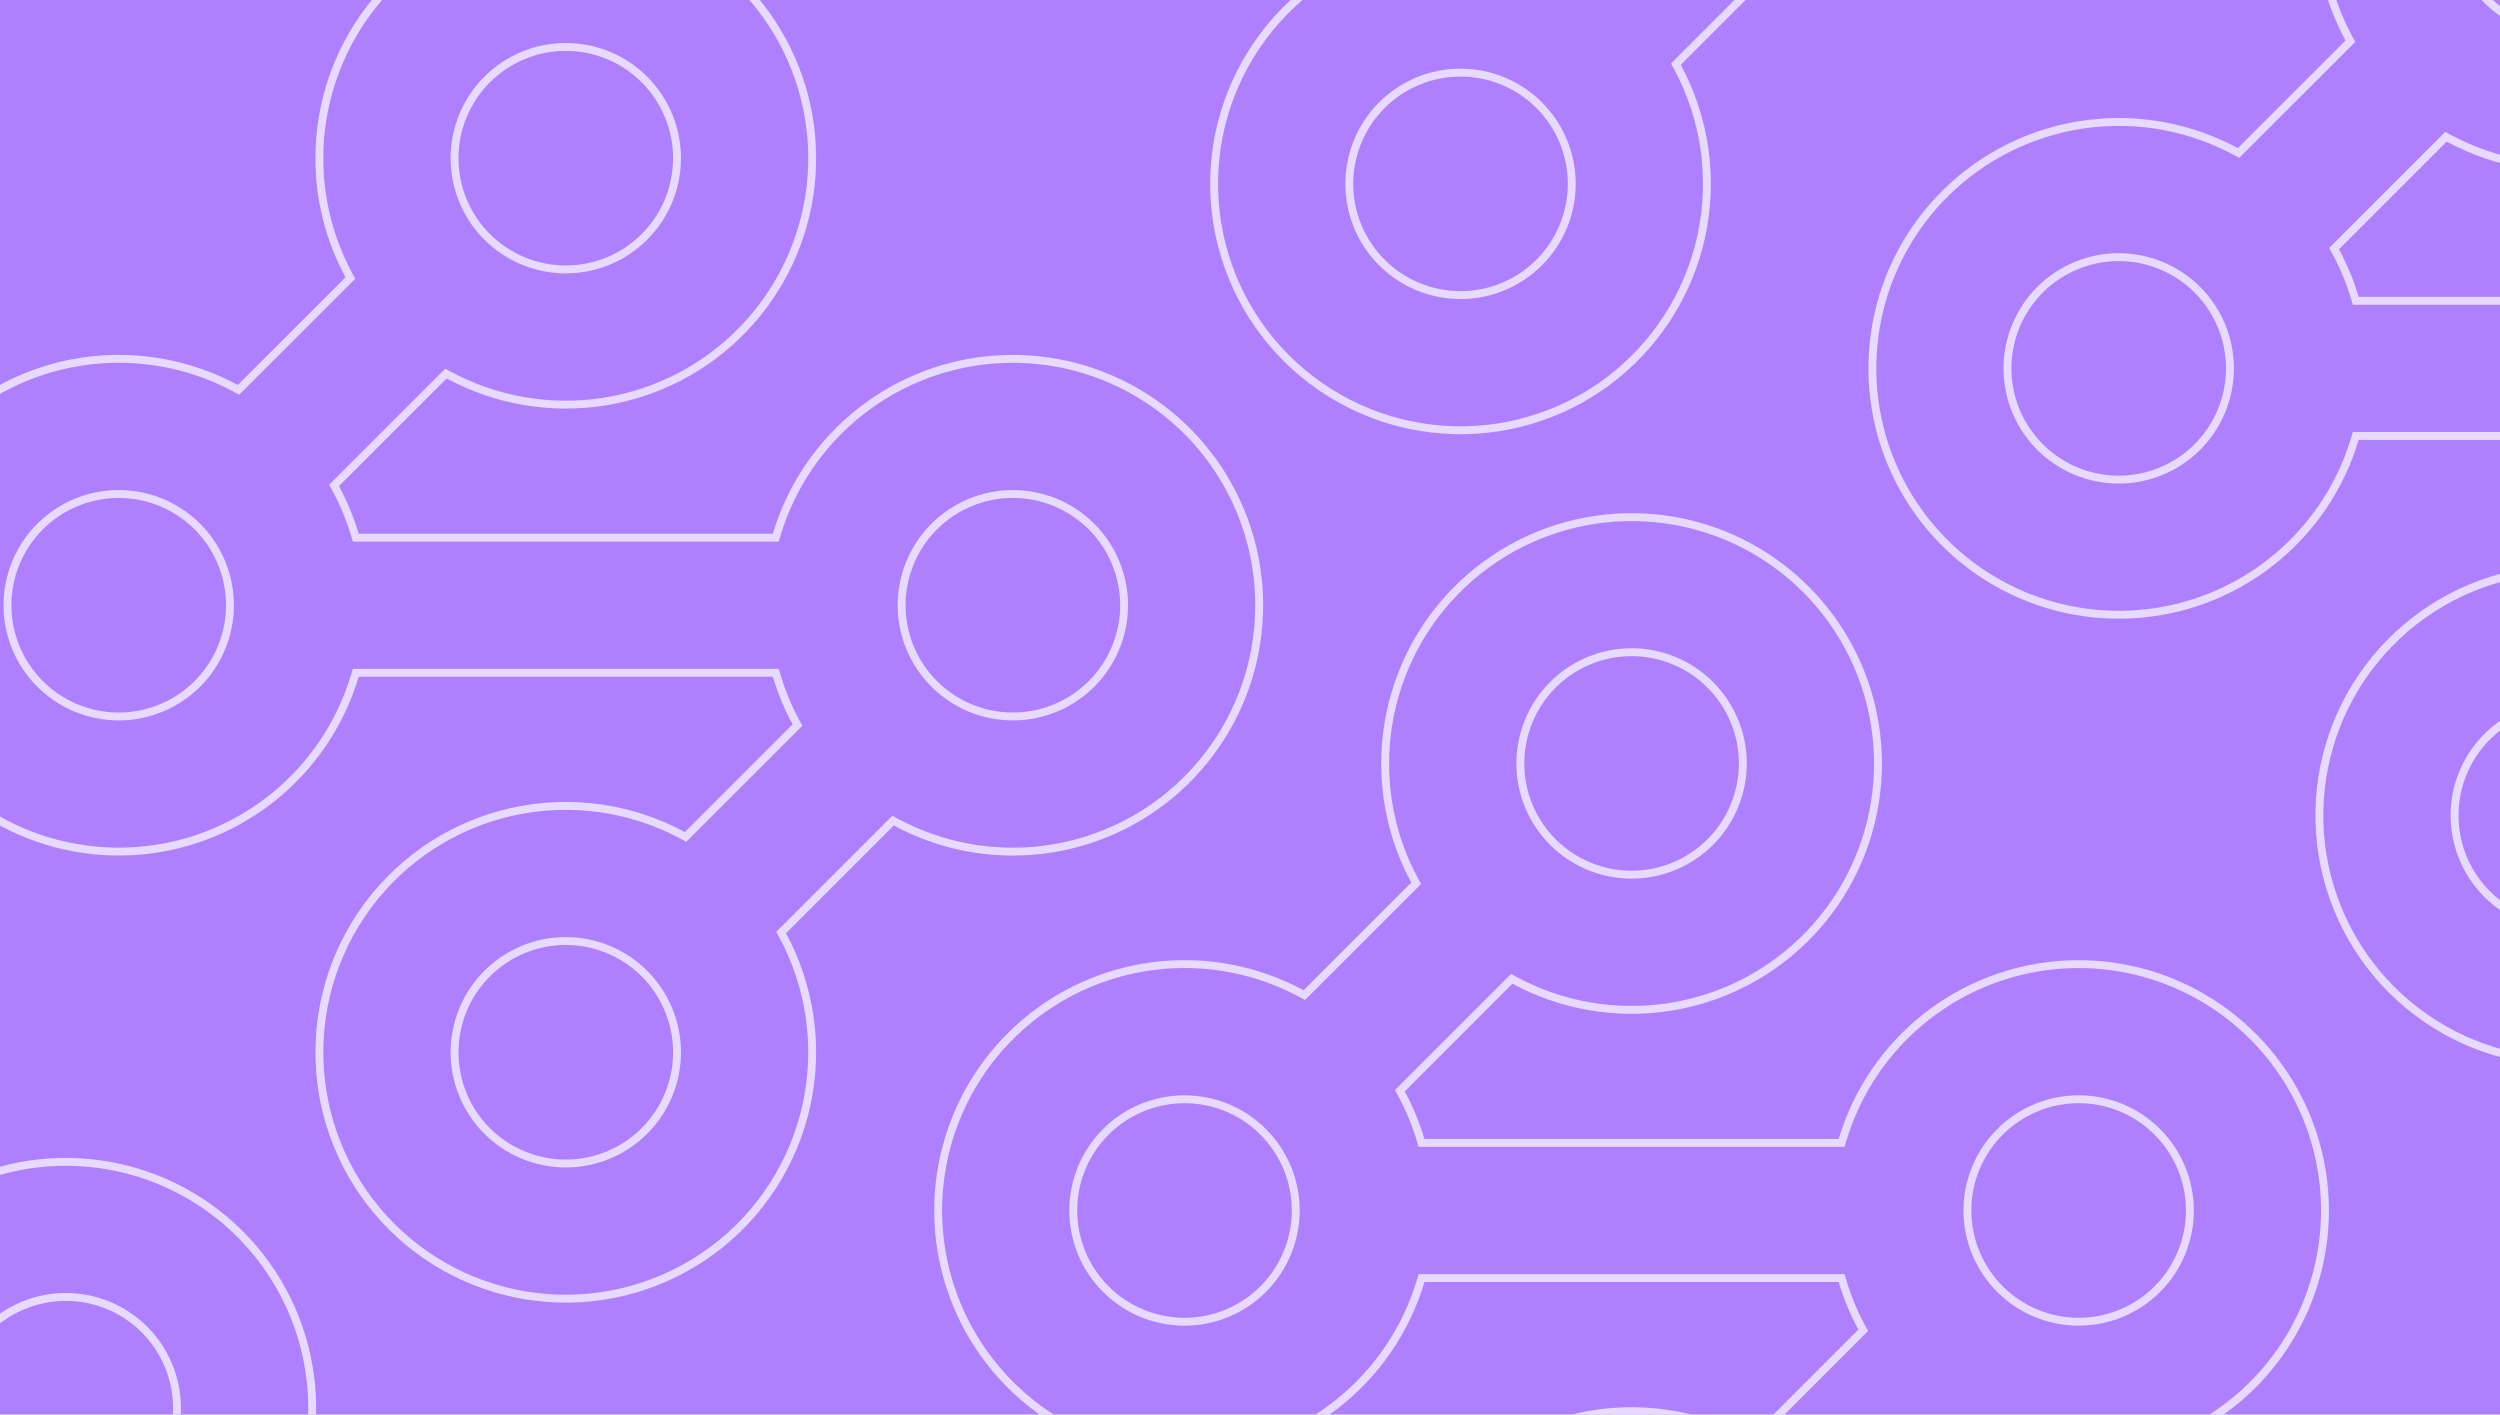
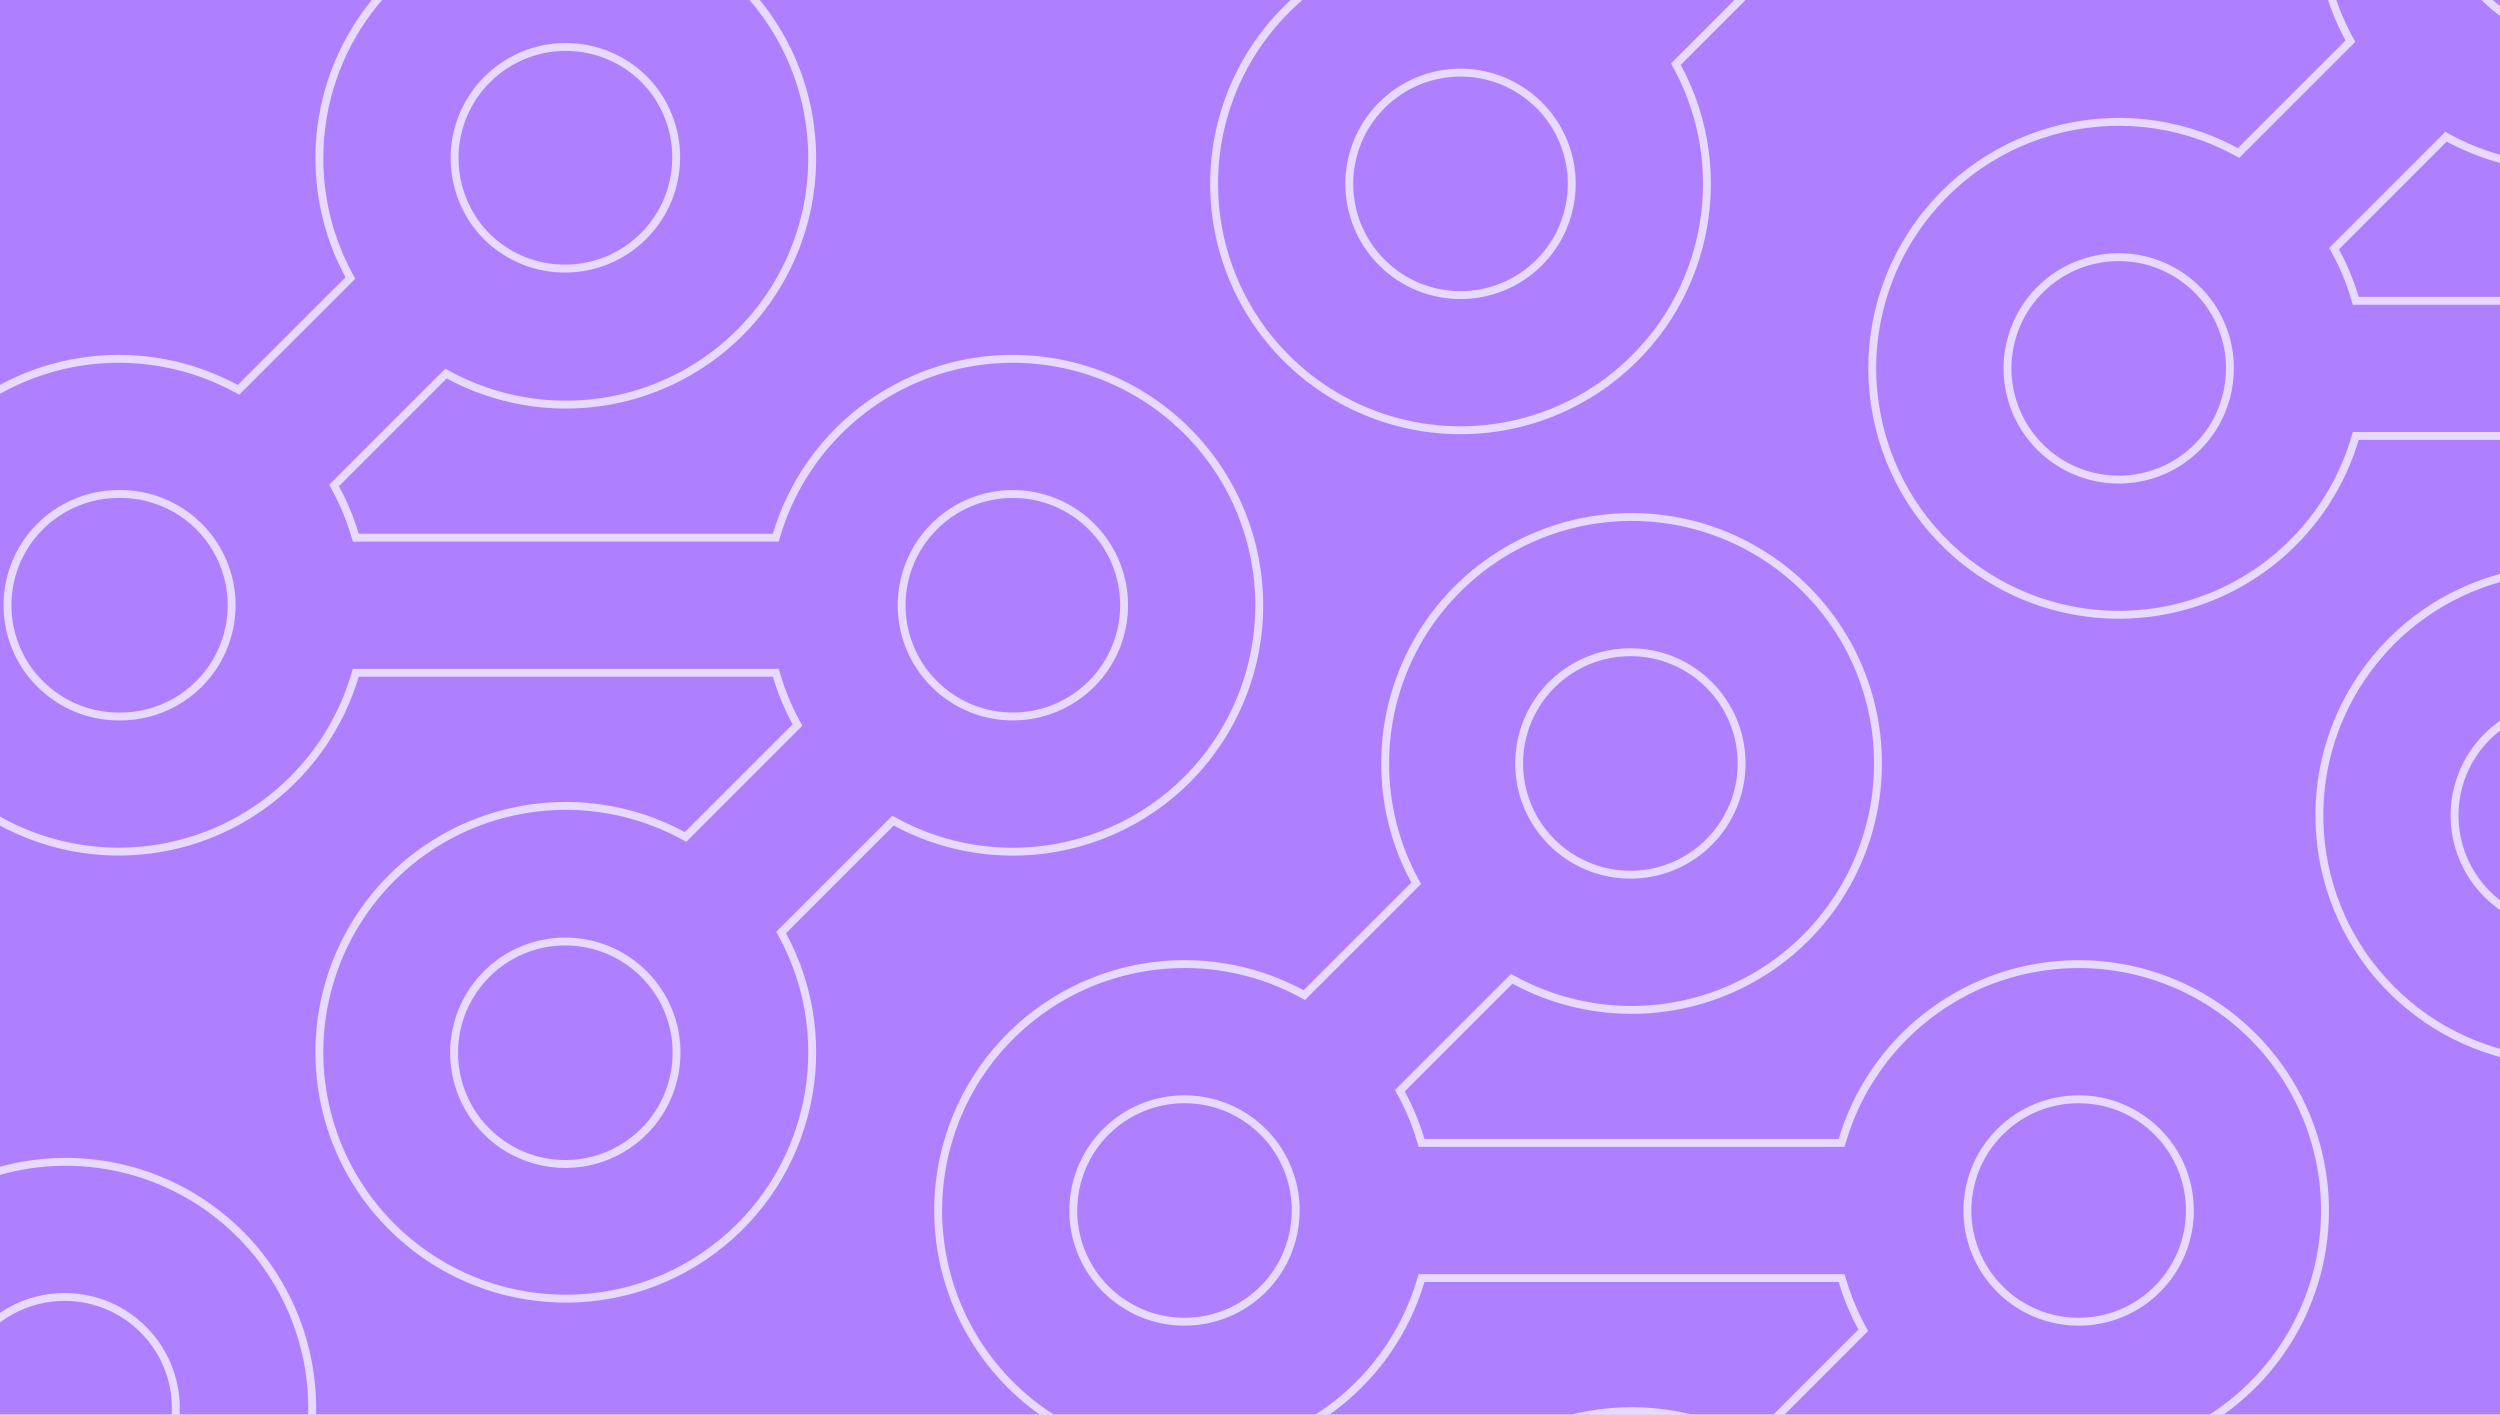
- <svg xmlns="http://www.w3.org/2000/svg" width="380" height="215" viewBox="0 0 380 215" fill="none">
-   <g clip-path="url(#clip0)">
-     <rect width="380" height="215" fill="#AE80FF" />
-     <path d="M68.182 56.996L67.789 56.783L67.472 57.099L51.095 73.475L50.778 73.793L50.993 74.187C52.216 76.426 53.206 78.806 53.948 81.294L54.076 81.723H54.523H117.477H117.924L118.052 81.294C120.263 73.881 124.715 67.335 130.797 62.554C136.879 57.773 144.292 54.993 152.018 54.595C159.744 54.197 167.404 56.201 173.945 60.332C180.486 64.462 185.587 70.517 188.548 77.663C191.509 84.81 192.184 92.698 190.481 100.244C188.777 107.79 184.779 114.623 179.035 119.805C173.291 124.987 166.084 128.264 158.402 129.184C150.721 130.105 142.943 128.625 136.137 124.947L135.744 124.734L135.428 125.05L119.051 141.426L118.734 141.743L118.947 142.136C123.226 150.05 124.513 159.239 122.573 168.023C120.633 176.808 115.595 184.601 108.382 189.977C101.168 195.353 92.261 197.953 83.288 197.302C74.314 196.651 65.876 192.792 59.514 186.43C53.152 180.069 49.293 171.631 48.642 162.658C47.991 153.686 50.591 144.779 55.967 137.566C61.344 130.353 69.137 125.316 77.922 123.376C86.707 121.436 95.897 122.723 103.811 127.001L104.205 127.214L104.521 126.898L120.898 110.522L121.215 110.205L121.001 109.811C119.775 107.548 118.786 105.164 118.052 102.696L117.924 102.267H117.477H54.523H54.076L53.948 102.696C51.737 110.109 47.285 116.655 41.203 121.436C35.121 126.217 27.708 128.997 19.982 129.395C12.256 129.793 4.596 127.789 -1.945 123.659C-8.486 119.528 -13.587 113.473 -16.548 106.327C-19.509 99.18 -20.184 91.292 -18.481 83.746C-16.777 76.2 -12.779 69.367 -7.035 64.185C-1.291 59.003 5.916 55.727 13.598 54.806C21.279 53.885 29.057 55.366 35.863 59.044L36.256 59.256L36.572 58.94L52.943 42.577L53.259 42.261L53.046 41.867C50.082 36.395 48.534 30.268 48.545 24.045L47.946 24.044L48.545 24.044C48.547 15.845 51.24 7.872 56.21 1.351C61.181 -5.171 68.154 -9.881 76.061 -12.057C83.967 -14.233 92.368 -13.755 99.976 -10.695C107.584 -7.635 113.978 -2.163 118.176 4.88C122.373 11.924 124.143 20.151 123.214 28.298C122.284 36.445 118.707 44.061 113.03 49.979C107.354 55.896 99.892 59.787 91.79 61.055C83.689 62.322 75.395 60.897 68.182 56.996ZM86 7.136C81.515 7.136 77.214 8.917 74.043 12.088C70.872 15.259 69.091 19.56 69.091 24.044C69.091 28.529 70.872 32.829 74.043 36C77.214 39.171 81.515 40.952 86 40.952C90.485 40.952 94.786 39.171 97.957 36C101.128 32.829 102.909 28.529 102.909 24.044C102.909 19.56 101.128 15.259 97.957 12.088C94.786 8.917 90.485 7.136 86 7.136ZM74.043 147.99C70.872 151.161 69.091 155.462 69.091 159.946C69.091 164.43 70.872 168.731 74.043 171.902C77.214 175.073 81.515 176.854 86 176.854C90.485 176.854 94.786 175.073 97.957 171.902C101.128 168.731 102.909 164.43 102.909 159.946C102.909 155.462 101.128 151.161 97.957 147.99C94.786 144.819 90.485 143.038 86 143.038C81.515 143.038 77.214 144.819 74.043 147.99ZM18.044 75.087C15.824 75.087 13.625 75.524 11.574 76.374C9.522 77.224 7.658 78.469 6.088 80.039C4.518 81.609 3.272 83.473 2.422 85.525C1.573 87.576 1.135 89.775 1.135 91.995C1.135 94.216 1.573 96.414 2.422 98.466C3.272 100.517 4.518 102.381 6.088 103.951C7.658 105.521 9.522 106.767 11.574 107.616C13.625 108.466 15.824 108.903 18.044 108.903C22.529 108.903 26.83 107.122 30.001 103.951C33.172 100.78 34.954 96.48 34.954 91.995C34.954 87.511 33.172 83.21 30.001 80.039C26.83 76.868 22.529 75.087 18.044 75.087ZM141.999 80.039C138.828 83.21 137.046 87.511 137.046 91.995C137.046 96.48 138.828 100.78 141.999 103.951C145.17 107.122 149.471 108.903 153.955 108.903C158.44 108.903 162.741 107.122 165.912 103.951C169.083 100.78 170.865 96.48 170.865 91.995C170.865 87.511 169.083 83.21 165.912 80.039C162.741 76.868 158.44 75.087 153.955 75.087C149.471 75.087 145.17 76.868 141.999 80.039Z" stroke="white" stroke-opacity="0.7" stroke-width="1.2" />
-     <path d="M230.182 148.996L229.789 148.783L229.472 149.099L213.095 165.475L212.777 165.793L212.993 166.187C214.216 168.426 215.206 170.806 215.948 173.295L216.076 173.723H216.523H279.477H279.924L280.052 173.294C282.263 165.881 286.715 159.335 292.797 154.554C298.879 149.773 306.292 146.993 314.018 146.595C321.744 146.197 329.404 148.201 335.945 152.332C342.486 156.462 347.587 162.517 350.548 169.663C353.509 176.81 354.184 184.698 352.481 192.244C350.777 199.79 346.779 206.623 341.035 211.805C335.291 216.987 328.084 220.264 320.402 221.184C312.721 222.105 304.943 220.625 298.137 216.947L297.744 216.734L297.428 217.05L281.051 233.426L280.734 233.743L280.947 234.136C285.226 242.05 286.513 251.239 284.573 260.023C282.633 268.808 277.595 276.601 270.382 281.977C263.168 287.353 254.261 289.953 245.288 289.302C236.314 288.651 227.876 284.792 221.514 278.43C215.152 272.069 211.293 263.631 210.642 254.658C209.991 245.686 212.591 236.779 217.967 229.566C223.344 222.353 231.137 217.316 239.922 215.376C248.707 213.436 257.897 214.723 265.811 219.001L266.205 219.214L266.521 218.898L282.898 202.522L283.215 202.205L283.001 201.811C281.775 199.548 280.786 197.164 280.052 194.696L279.924 194.267H279.477H216.523H216.076L215.948 194.696C213.737 202.109 209.285 208.655 203.203 213.436C197.121 218.217 189.708 220.997 181.982 221.395C174.256 221.793 166.596 219.789 160.055 215.659C153.514 211.528 148.413 205.473 145.452 198.327C142.491 191.18 141.816 183.292 143.519 175.746C145.223 168.2 149.221 161.367 154.965 156.185C160.709 151.003 167.916 147.727 175.598 146.806C183.279 145.885 191.057 147.366 197.863 151.044L198.256 151.256L198.572 150.94L214.942 134.577L215.259 134.261L215.046 133.867C212.082 128.395 210.534 122.268 210.545 116.045L209.946 116.044L210.545 116.044C210.547 107.845 213.24 99.872 218.21 93.351C223.181 86.829 230.154 82.119 238.06 79.943C245.967 77.767 254.369 78.246 261.976 81.305C269.584 84.365 275.978 89.837 280.176 96.88C284.373 103.924 286.143 112.151 285.214 120.298C284.284 128.445 280.707 136.061 275.03 141.979C269.354 147.896 261.892 151.787 253.79 153.055C245.689 154.322 237.395 152.896 230.182 148.996ZM248 99.136C243.515 99.136 239.214 100.917 236.043 104.088C232.872 107.259 231.091 111.56 231.091 116.044C231.091 120.528 232.872 124.829 236.043 128C239.214 131.171 243.515 132.952 248 132.952C252.485 132.952 256.786 131.171 259.957 128C263.128 124.829 264.909 120.528 264.909 116.044C264.909 111.56 263.128 107.259 259.957 104.088C256.786 100.917 252.485 99.136 248 99.136ZM236.043 239.99C232.872 243.161 231.091 247.462 231.091 251.946C231.091 256.43 232.872 260.731 236.043 263.902C239.214 267.073 243.515 268.854 248 268.854C252.485 268.854 256.786 267.073 259.957 263.902C263.128 260.731 264.909 256.43 264.909 251.946C264.909 247.462 263.128 243.161 259.957 239.99C256.786 236.819 252.485 235.038 248 235.038C243.515 235.038 239.214 236.819 236.043 239.99ZM180.045 167.087C177.824 167.087 175.625 167.524 173.574 168.374C171.522 169.224 169.658 170.469 168.088 172.039C166.518 173.609 165.272 175.473 164.422 177.525C163.573 179.576 163.135 181.775 163.135 183.995C163.135 186.216 163.573 188.414 164.422 190.466C165.272 192.517 166.518 194.381 168.088 195.951C169.658 197.521 171.522 198.767 173.574 199.616C175.625 200.466 177.824 200.903 180.045 200.903C184.529 200.903 188.83 199.122 192.001 195.951C195.172 192.78 196.954 188.479 196.954 183.995C196.954 179.511 195.172 175.21 192.001 172.039C188.83 168.868 184.529 167.087 180.045 167.087ZM303.999 172.039C300.828 175.21 299.046 179.511 299.046 183.995C299.046 188.479 300.828 192.78 303.999 195.951C307.17 199.122 311.471 200.903 315.955 200.903C320.44 200.903 324.741 199.122 327.912 195.951C331.083 192.78 332.865 188.479 332.865 183.995C332.865 179.511 331.083 175.21 327.912 172.039C324.741 168.868 320.44 167.087 315.955 167.087C311.471 167.087 307.17 168.868 303.999 172.039Z" stroke="white" stroke-opacity="0.7" stroke-width="1.2" />
-     <path d="M204.182 -75.004L203.789 -75.217L203.472 -74.901L187.095 -58.525L186.777 -58.207L186.993 -57.813C188.216 -55.574 189.206 -53.194 189.948 -50.706L190.076 -50.277H190.523H253.477H253.924L254.052 -50.706C256.263 -58.119 260.715 -64.665 266.797 -69.446C272.879 -74.227 280.292 -77.007 288.018 -77.405C295.744 -77.803 303.404 -75.799 309.945 -71.668C316.486 -67.538 321.587 -61.483 324.548 -54.337C327.509 -47.19 328.184 -39.302 326.481 -31.756C324.777 -24.21 320.779 -17.377 315.035 -12.195C309.291 -7.013 302.084 -3.736 294.402 -2.816C286.721 -1.895 278.943 -3.375 272.137 -7.053L271.744 -7.266L271.428 -6.95L255.051 9.426L254.734 9.743L254.947 10.136C259.226 18.05 260.513 27.239 258.573 36.023C256.633 44.808 251.595 52.6 244.382 57.977C237.168 63.353 228.261 65.953 219.288 65.302C210.314 64.65 201.876 60.791 195.514 54.43C189.152 48.069 185.293 39.631 184.642 30.658C183.991 21.686 186.591 12.779 191.967 5.566C197.344 -1.647 205.137 -6.684 213.922 -8.624C222.707 -10.564 231.897 -9.277 239.811 -4.999L240.205 -4.786L240.521 -5.102L256.898 -21.479L257.215 -21.795L257.001 -22.189C255.775 -24.452 254.786 -26.837 254.052 -29.304L253.924 -29.733H253.477H190.523H190.076L189.948 -29.304C187.737 -21.891 183.285 -15.345 177.203 -10.564C171.121 -5.783 163.708 -3.003 155.982 -2.605C148.256 -2.207 140.596 -4.211 134.055 -8.341C127.514 -12.472 122.413 -18.526 119.452 -25.673C116.491 -32.82 115.816 -40.708 117.519 -48.254C119.223 -55.8 123.221 -62.633 128.965 -67.815C134.709 -72.997 141.916 -76.273 149.598 -77.194C157.279 -78.115 165.057 -76.634 171.863 -72.957L172.256 -72.744L172.572 -73.06L188.942 -89.423L189.259 -89.739L189.046 -90.133C186.082 -95.605 184.534 -101.732 184.545 -107.955L183.946 -107.956L184.545 -107.956C184.547 -116.155 187.24 -124.128 192.21 -130.649C197.181 -137.171 204.154 -141.881 212.06 -144.057C219.967 -146.233 228.369 -145.755 235.976 -142.695C243.584 -139.635 249.978 -134.163 254.176 -127.12C258.373 -120.076 260.143 -111.849 259.214 -103.702C258.284 -95.555 254.707 -87.939 249.03 -82.021C243.354 -76.104 235.892 -72.213 227.79 -70.945C219.689 -69.677 211.395 -71.103 204.182 -75.004ZM222 -124.864C217.515 -124.864 213.214 -123.083 210.043 -119.912C206.872 -116.741 205.091 -112.44 205.091 -107.956C205.091 -103.472 206.872 -99.171 210.043 -96C213.214 -92.829 217.515 -91.048 222 -91.048C226.485 -91.048 230.786 -92.829 233.957 -96C237.128 -99.171 238.909 -103.472 238.909 -107.956C238.909 -112.44 237.128 -116.741 233.957 -119.912C230.786 -123.083 226.485 -124.864 222 -124.864ZM210.043 15.99C206.872 19.161 205.091 23.462 205.091 27.946C205.091 32.43 206.872 36.731 210.043 39.902C213.214 43.073 217.515 44.854 222 44.854C226.485 44.854 230.786 43.073 233.957 39.902C237.128 36.731 238.909 32.43 238.909 27.946C238.909 23.462 237.128 19.161 233.957 15.99C230.786 12.819 226.485 11.038 222 11.038C217.515 11.038 213.214 12.819 210.043 15.99ZM154.045 -56.913C151.824 -56.913 149.625 -56.476 147.574 -55.626C145.522 -54.776 143.658 -53.531 142.088 -51.961C140.518 -50.391 139.272 -48.527 138.422 -46.475C137.573 -44.424 137.135 -42.225 137.135 -40.005C137.135 -37.785 137.573 -35.586 138.422 -33.534C139.272 -31.483 140.518 -29.619 142.088 -28.049C143.658 -26.479 145.522 -25.233 147.574 -24.384C149.625 -23.534 151.824 -23.097 154.045 -23.097C158.529 -23.097 162.83 -24.878 166.001 -28.049C169.172 -31.22 170.954 -35.52 170.954 -40.005C170.954 -44.489 169.172 -48.79 166.001 -51.961C162.83 -55.132 158.529 -56.913 154.045 -56.913ZM277.999 -51.961C274.828 -48.79 273.046 -44.489 273.046 -40.005C273.046 -35.52 274.828 -31.22 277.999 -28.049C281.17 -24.878 285.471 -23.097 289.955 -23.097C294.44 -23.097 298.741 -24.878 301.912 -28.049C305.083 -31.22 306.865 -35.52 306.865 -40.005C306.865 -44.489 305.083 -48.79 301.912 -51.961C298.741 -55.132 294.44 -56.913 289.955 -56.913C285.471 -56.913 281.17 -55.132 277.999 -51.961Z" stroke="white" stroke-opacity="0.7" stroke-width="1.2" />
-     <path d="M372.182 20.996L371.789 20.783L371.472 21.099L355.095 37.475L354.777 37.793L354.993 38.187C356.216 40.426 357.206 42.806 357.948 45.294L358.076 45.723H358.523H421.477H421.924L422.052 45.294C424.263 37.881 428.715 31.335 434.797 26.554C440.879 21.773 448.292 18.993 456.018 18.595C463.744 18.197 471.404 20.201 477.945 24.332C484.486 28.462 489.587 34.517 492.548 41.663C495.509 48.81 496.184 56.698 494.481 64.244C492.777 71.79 488.779 78.623 483.035 83.805C477.291 88.987 470.084 92.264 462.402 93.184C454.721 94.105 446.943 92.624 440.137 88.947L439.744 88.734L439.428 89.05L423.051 105.426L422.734 105.743L422.947 106.136C427.226 114.05 428.513 123.239 426.573 132.023C424.633 140.808 419.595 148.601 412.382 153.977C405.168 159.353 396.261 161.953 387.288 161.302C378.314 160.651 369.876 156.792 363.514 150.43C357.152 144.069 353.293 135.631 352.642 126.658C351.991 117.686 354.591 108.779 359.967 101.566C365.344 94.353 373.137 89.316 381.922 87.376C390.707 85.436 399.897 86.723 407.811 91.001L408.205 91.214L408.521 90.898L424.898 74.522L425.215 74.205L425.001 73.811C423.775 71.548 422.786 69.163 422.052 66.696L421.924 66.267H421.477H358.523H358.076L357.948 66.696C355.737 74.109 351.285 80.656 345.203 85.436C339.121 90.217 331.708 92.997 323.982 93.395C316.256 93.793 308.596 91.789 302.055 87.659C295.514 83.528 290.413 77.474 287.452 70.327C284.491 63.18 283.816 55.292 285.519 47.746C287.223 40.2 291.221 33.367 296.965 28.185C302.709 23.003 309.916 19.727 317.598 18.806C325.279 17.885 333.057 19.366 339.863 23.044L340.256 23.256L340.572 22.94L356.942 6.577L357.259 6.261L357.046 5.867C354.082 0.395 352.534 -5.732 352.545 -11.955L351.946 -11.956L352.545 -11.956C352.547 -20.155 355.24 -28.128 360.21 -34.649C365.181 -41.171 372.154 -45.881 380.06 -48.057C387.967 -50.233 396.369 -49.755 403.976 -46.695C411.584 -43.635 417.978 -38.163 422.176 -31.119C426.373 -24.076 428.143 -15.849 427.214 -7.702C426.284 0.445 422.707 8.061 417.03 13.979C411.354 19.896 403.892 23.787 395.79 25.055C387.689 26.323 379.395 24.896 372.182 20.996ZM390 -28.864C385.515 -28.864 381.214 -27.083 378.043 -23.912C374.872 -20.741 373.091 -16.44 373.091 -11.956C373.091 -7.472 374.872 -3.171 378.043 6.86646e-05C381.214 3.171 385.515 4.952 390 4.952C394.485 4.952 398.786 3.171 401.957 6.86646e-05C405.128 -3.171 406.909 -7.472 406.909 -11.956C406.909 -16.44 405.128 -20.741 401.957 -23.912C398.786 -27.083 394.485 -28.864 390 -28.864ZM378.043 111.99C374.872 115.161 373.091 119.462 373.091 123.946C373.091 128.43 374.872 132.731 378.043 135.902C381.214 139.073 385.515 140.854 390 140.854C394.485 140.854 398.786 139.073 401.957 135.902C405.128 132.731 406.909 128.43 406.909 123.946C406.909 119.462 405.128 115.161 401.957 111.99C398.786 108.819 394.485 107.038 390 107.038C385.515 107.038 381.214 108.819 378.043 111.99ZM322.045 39.087C319.824 39.087 317.625 39.524 315.574 40.374C313.522 41.224 311.658 42.469 310.088 44.039C308.518 45.609 307.272 47.473 306.422 49.525C305.573 51.576 305.135 53.775 305.135 55.995C305.135 58.215 305.573 60.414 306.422 62.466C307.272 64.517 308.518 66.381 310.088 67.951C311.658 69.521 313.522 70.767 315.574 71.616C317.625 72.466 319.824 72.903 322.045 72.903C326.529 72.903 330.83 71.122 334.001 67.951C337.172 64.78 338.954 60.48 338.954 55.995C338.954 51.511 337.172 47.21 334.001 44.039C330.83 40.868 326.529 39.087 322.045 39.087ZM445.999 44.039C442.828 47.21 441.046 51.511 441.046 55.995C441.046 60.48 442.828 64.78 445.999 67.951C449.17 71.122 453.471 72.903 457.955 72.903C462.44 72.903 466.741 71.122 469.912 67.951C473.083 64.78 474.865 60.48 474.865 55.995C474.865 51.511 473.083 47.21 469.912 44.039C466.741 40.868 462.44 39.087 457.955 39.087C453.471 39.087 449.17 40.868 445.999 44.039Z" stroke="white" stroke-opacity="0.7" stroke-width="1.2" />
-     <path d="M-7.818 246.996L-8.211 246.783L-8.528 247.099L-24.905 263.475L-25.223 263.793L-25.007 264.187C-23.784 266.426 -22.794 268.806 -22.052 271.295L-21.924 271.723H-21.477H41.477H41.924L42.052 271.294C44.263 263.881 48.715 257.335 54.797 252.554C60.879 247.773 68.292 244.993 76.018 244.595C83.744 244.197 91.404 246.201 97.945 250.332C104.486 254.462 109.587 260.517 112.548 267.663C115.509 274.81 116.184 282.698 114.481 290.244C112.777 297.79 108.779 304.623 103.035 309.805C97.291 314.987 90.084 318.264 82.402 319.184C74.721 320.105 66.943 318.625 60.137 314.947L59.744 314.734L59.428 315.05L43.051 331.426L42.734 331.743L42.947 332.136C47.226 340.05 48.513 349.239 46.573 358.023C44.633 366.808 39.595 374.601 32.382 379.977C25.168 385.353 16.261 387.953 7.288 387.302C-1.686 386.651 -10.124 382.792 -16.486 376.43C-22.848 370.069 -26.707 361.631 -27.358 352.658C-28.009 343.686 -25.409 334.779 -20.033 327.566C-14.656 320.353 -6.863 315.316 1.922 313.376C10.707 311.436 19.897 312.723 27.811 317.001L28.205 317.214L28.521 316.898L44.898 300.522L45.215 300.205L45.001 299.811C43.775 297.548 42.786 295.164 42.052 292.696L41.924 292.267H41.477H-21.477H-21.924L-22.052 292.696C-24.263 300.109 -28.715 306.655 -34.797 311.436C-40.879 316.217 -48.292 318.997 -56.018 319.395C-63.744 319.793 -71.404 317.789 -77.945 313.659C-84.486 309.528 -89.587 303.473 -92.548 296.327C-95.509 289.18 -96.184 281.292 -94.481 273.746C-92.778 266.2 -88.779 259.367 -83.035 254.185C-77.291 249.003 -70.084 245.727 -62.402 244.806C-54.721 243.885 -46.943 245.366 -40.137 249.044L-39.744 249.256L-39.428 248.94L-23.058 232.577L-22.741 232.261L-22.954 231.867C-25.918 226.395 -27.466 220.268 -27.455 214.045L-28.054 214.044L-27.455 214.044C-27.453 205.845 -24.76 197.872 -19.79 191.351C-14.819 184.829 -7.846 180.119 0.06 177.943C7.967 175.767 16.369 176.245 23.976 179.305C31.584 182.365 37.978 187.837 42.175 194.88C46.373 201.924 48.143 210.151 47.214 218.298C46.284 226.445 42.707 234.061 37.03 239.979C31.354 245.896 23.892 249.787 15.79 251.055C7.689 252.322 -0.605 250.896 -7.818 246.996ZM10 197.136C5.515 197.136 1.214 198.917 -1.957 202.088C-5.128 205.259 -6.909 209.56 -6.909 214.044C-6.909 218.528 -5.128 222.829 -1.957 226C1.214 229.171 5.515 230.952 10 230.952C14.485 230.952 18.786 229.171 21.957 226C25.128 222.829 26.909 218.528 26.909 214.044C26.909 209.56 25.128 205.259 21.957 202.088C18.786 198.917 14.485 197.136 10 197.136ZM-1.957 337.99C-5.128 341.161 -6.909 345.462 -6.909 349.946C-6.909 354.43 -5.128 358.731 -1.957 361.902C1.214 365.073 5.515 366.854 10 366.854C14.485 366.854 18.786 365.073 21.957 361.902C25.128 358.731 26.909 354.43 26.909 349.946C26.909 345.462 25.128 341.161 21.957 337.99C18.786 334.819 14.485 333.038 10 333.038C5.515 333.038 1.214 334.819 -1.957 337.99ZM-57.956 265.087C-60.176 265.087 -62.375 265.524 -64.426 266.374C-66.478 267.224 -68.342 268.469 -69.912 270.039C-71.482 271.609 -72.728 273.473 -73.578 275.525C-74.427 277.576 -74.865 279.775 -74.865 281.995C-74.865 284.216 -74.427 286.414 -73.578 288.466C-72.728 290.517 -71.482 292.381 -69.912 293.951C-68.342 295.521 -66.478 296.767 -64.426 297.616C-62.375 298.466 -60.176 298.903 -57.956 298.903C-53.471 298.903 -49.17 297.122 -45.999 293.951C-42.828 290.78 -41.046 286.479 -41.046 281.995C-41.046 277.511 -42.828 273.21 -45.999 270.039C-49.17 266.868 -53.471 265.087 -57.956 265.087ZM65.999 270.039C62.828 273.21 61.046 277.511 61.046 281.995C61.046 286.479 62.828 290.78 65.999 293.951C69.17 297.122 73.471 298.903 77.956 298.903C82.44 298.903 86.741 297.122 89.912 293.951C93.083 290.78 94.865 286.479 94.865 281.995C94.865 277.511 93.083 273.21 89.912 270.039C86.741 266.868 82.44 265.087 77.956 265.087C73.471 265.087 69.17 266.868 65.999 270.039Z" stroke="white" stroke-opacity="0.7" stroke-width="1.2" />
+ <svg xmlns="http://www.w3.org/2000/svg" width="380" height="215" fill="none">
+   <g clip-path="url(#a)">
+     <path fill="#AE80FF" d="M0 0h380v215H0z" />
+     <path d="m68.182 56.996-.393-.213-.317.316-16.377 16.377-.317.317.215.394a36.704 36.704 0 0 1 2.955 7.108l.128.428H117.924l.128-.429a37.453 37.453 0 0 1 55.893-20.962 37.453 37.453 0 0 1-37.808 64.615l-.393-.213-.316.316-16.377 16.376-.317.317.213.393a37.448 37.448 0 0 1-10.565 47.841 37.46 37.46 0 0 1-48.868-3.547 37.45 37.45 0 0 1 18.408-63.054 37.457 37.457 0 0 1 25.889 3.625l.394.213.316-.316 16.377-16.376.317-.317-.214-.394a37.198 37.198 0 0 1-2.949-7.115l-.128-.429H54.076l-.128.429a37.453 37.453 0 0 1-33.966 26.699 37.459 37.459 0 0 1-38.463-45.649 37.452 37.452 0 0 1 32.079-28.94c7.68-.92 15.459.56 22.265 4.238l.393.212.316-.316 16.37-16.363.317-.316-.213-.394a37.282 37.282 0 0 1-4.501-17.822h-.599.599A37.45 37.45 0 0 1 76.06-12.058 37.458 37.458 0 0 1 118.175 4.88 37.452 37.452 0 0 1 91.79 61.054a37.456 37.456 0 0 1-23.608-4.058ZM86 7.136A16.91 16.91 0 0 0 74.043 36a16.91 16.91 0 0 0 23.914-23.912A16.91 16.91 0 0 0 86 7.136ZM74.043 147.99a16.909 16.909 0 1 0 23.912 23.913 16.909 16.909 0 0 0-23.912-23.913ZM18.044 75.087A16.91 16.91 0 0 0 2.422 98.466a16.907 16.907 0 0 0 15.622 10.437 16.91 16.91 0 1 0 0-33.816ZM142 80.039a16.908 16.908 0 1 0 23.91 23.914A16.908 16.908 0 0 0 142 80.039ZM230.182 148.996l-.393-.213-.317.316-16.377 16.376-.318.318.216.394a36.67 36.67 0 0 1 2.955 7.108l.128.428H279.924l.128-.429a37.452 37.452 0 0 1 33.966-26.699 37.455 37.455 0 0 1 38.463 45.649 37.456 37.456 0 0 1-54.344 24.703l-.393-.213-.316.316-16.377 16.376-.317.317.213.393a37.448 37.448 0 0 1-10.565 47.841 37.458 37.458 0 0 1-48.868-3.547 37.447 37.447 0 0 1-3.547-48.864 37.459 37.459 0 0 1 47.844-10.565l.394.213.316-.316 16.377-16.376.317-.317-.214-.394a37.198 37.198 0 0 1-2.949-7.115l-.128-.429H216.076l-.128.429a37.452 37.452 0 0 1-33.966 26.699 37.459 37.459 0 0 1-38.463-45.649 37.456 37.456 0 0 1 54.344-24.702l.393.212.316-.316 16.37-16.363.317-.316-.213-.394a37.282 37.282 0 0 1-4.501-17.822l-.599-.001h.599a37.456 37.456 0 1 1 74.669 4.254 37.454 37.454 0 0 1-55.032 28.698ZM248 99.136a16.91 16.91 0 1 0-.002 33.818A16.91 16.91 0 0 0 248 99.136ZM236.043 239.99a16.908 16.908 0 1 0 23.913 23.911 16.908 16.908 0 0 0-23.913-23.911Zm-55.998-72.903a16.902 16.902 0 0 0-11.957 4.952 16.911 16.911 0 0 0-3.666 18.427 16.918 16.918 0 0 0 9.152 9.15 16.908 16.908 0 1 0 6.471-32.529Zm123.954 4.952a16.91 16.91 0 0 0 0 23.912 16.908 16.908 0 1 0 0-23.912ZM204.182-75.004l-.393-.213-.317.316-16.377 16.376-.318.318.216.394a36.678 36.678 0 0 1 2.955 7.108l.128.428H253.924l.128-.429a37.453 37.453 0 0 1 55.893-20.962 37.453 37.453 0 0 1-37.808 64.615l-.393-.213-.316.316-16.377 16.376-.317.317.213.393a37.448 37.448 0 0 1-10.565 47.84 37.457 37.457 0 0 1-59.74-27.318 37.454 37.454 0 0 1 55.169-35.657l.394.213.316-.316 16.377-16.377.317-.316-.214-.394a37.224 37.224 0 0 1-2.949-7.115l-.128-.429H190.076l-.128.429a37.453 37.453 0 0 1-33.966 26.7 37.458 37.458 0 0 1-36.53-23.07 37.452 37.452 0 0 1 52.411-47.283l.393.213.316-.316 16.37-16.363.317-.316-.213-.394a37.283 37.283 0 0 1-4.501-17.822l-.599-.001h.599a37.454 37.454 0 0 1 51.431-34.739 37.463 37.463 0 0 1 18.2 15.575 37.452 37.452 0 0 1-26.386 56.175 37.457 37.457 0 0 1-23.608-4.06ZM222-124.864a16.91 16.91 0 1 0-.002 33.818 16.91 16.91 0 0 0 .002-33.818ZM210.043 15.99a16.908 16.908 0 1 0 23.914 23.912A16.908 16.908 0 0 0 222 11.038a16.91 16.91 0 0 0-11.957 4.952Zm-55.998-72.903a16.907 16.907 0 1 0 11.956 28.864 16.908 16.908 0 0 0-11.956-28.864Zm123.954 4.952a16.908 16.908 0 1 0 23.91 23.914A16.908 16.908 0 0 0 278-51.961ZM372.182 20.996l-.393-.213-.317.316-16.377 16.376-.318.318.216.394a36.678 36.678 0 0 1 2.955 7.108l.128.428H421.924l.128-.429a37.453 37.453 0 0 1 55.893-20.962 37.453 37.453 0 0 1-37.808 64.615l-.393-.213-.316.316-16.377 16.376-.317.317.213.393a37.448 37.448 0 0 1-10.565 47.841 37.458 37.458 0 0 1-48.868-3.547 37.447 37.447 0 0 1-3.547-48.864 37.458 37.458 0 0 1 47.844-10.565l.394.213.316-.316 16.377-16.376.317-.317-.214-.394a37.224 37.224 0 0 1-2.949-7.115l-.128-.429H358.076l-.128.429a37.453 37.453 0 0 1-55.893 20.963 37.453 37.453 0 0 1 37.808-64.616l.393.213.316-.316 16.37-16.363.317-.316-.213-.394a37.281 37.281 0 0 1-4.501-17.822h-.599.599a37.456 37.456 0 1 1 74.669 4.253 37.452 37.452 0 0 1-31.424 32.757 37.457 37.457 0 0 1-23.608-4.06ZM390-28.864A16.91 16.91 0 0 0 378.043 0a16.91 16.91 0 0 0 23.914-23.912A16.91 16.91 0 0 0 390-28.864ZM378.043 111.99a16.908 16.908 0 1 0 23.913 23.911 16.908 16.908 0 0 0-23.913-23.911Zm-55.998-72.903a16.907 16.907 0 1 0 11.956 28.864 16.908 16.908 0 0 0-11.956-28.864Zm123.954 4.952a16.908 16.908 0 1 0 23.91 23.914A16.908 16.908 0 0 0 446 44.039ZM-7.818 246.996l-.393-.213-.317.316-16.377 16.376-.317.318.215.394a36.696 36.696 0 0 1 2.955 7.108l.128.428H41.924l.128-.429a37.453 37.453 0 0 1 33.966-26.699 37.454 37.454 0 0 1 27.017 65.21 37.453 37.453 0 0 1-42.898 5.142l-.393-.213-.316.316-16.377 16.376-.317.317.213.393a37.45 37.45 0 0 1-10.565 47.841 37.458 37.458 0 0 1-48.868-3.547 37.45 37.45 0 0 1 18.408-63.054 37.458 37.458 0 0 1 25.89 3.625l.393.213.316-.316 16.377-16.376.317-.317-.214-.394a37.18 37.18 0 0 1-2.949-7.115l-.128-.429H-21.924l-.128.429a37.453 37.453 0 0 1-33.966 26.699 37.459 37.459 0 0 1-38.463-45.649 37.45 37.45 0 0 1 32.079-28.94c7.68-.921 15.459.56 22.265 4.238l.393.212.316-.316 16.37-16.363.317-.316-.213-.394a37.282 37.282 0 0 1-4.501-17.822l-.599-.001h.599A37.449 37.449 0 0 1 .06 177.943a37.455 37.455 0 0 1 47.154 40.355 37.453 37.453 0 0 1-55.032 28.698ZM10 197.136a16.91 16.91 0 1 0-.001 33.818A16.91 16.91 0 0 0 10 197.136ZM-1.957 337.99a16.909 16.909 0 1 0 23.912 23.913A16.909 16.909 0 0 0-1.957 337.99Zm-55.998-72.903a16.905 16.905 0 0 0-15.623 10.438 16.906 16.906 0 0 0 15.623 23.378 16.91 16.91 0 1 0 0-33.816Zm123.954 4.952a16.909 16.909 0 1 0 23.912 23.913 16.909 16.909 0 0 0-23.912-23.913Z" stroke="#fff" stroke-opacity=".7" stroke-width="1.2" />
  </g>
  <defs>
-     <clipPath id="clip0">
-       <rect width="380" height="215" fill="white" />
+     <clipPath id="a">
+       <path fill="#fff" d="M0 0h380v215H0z" />
    </clipPath>
  </defs>
</svg>
